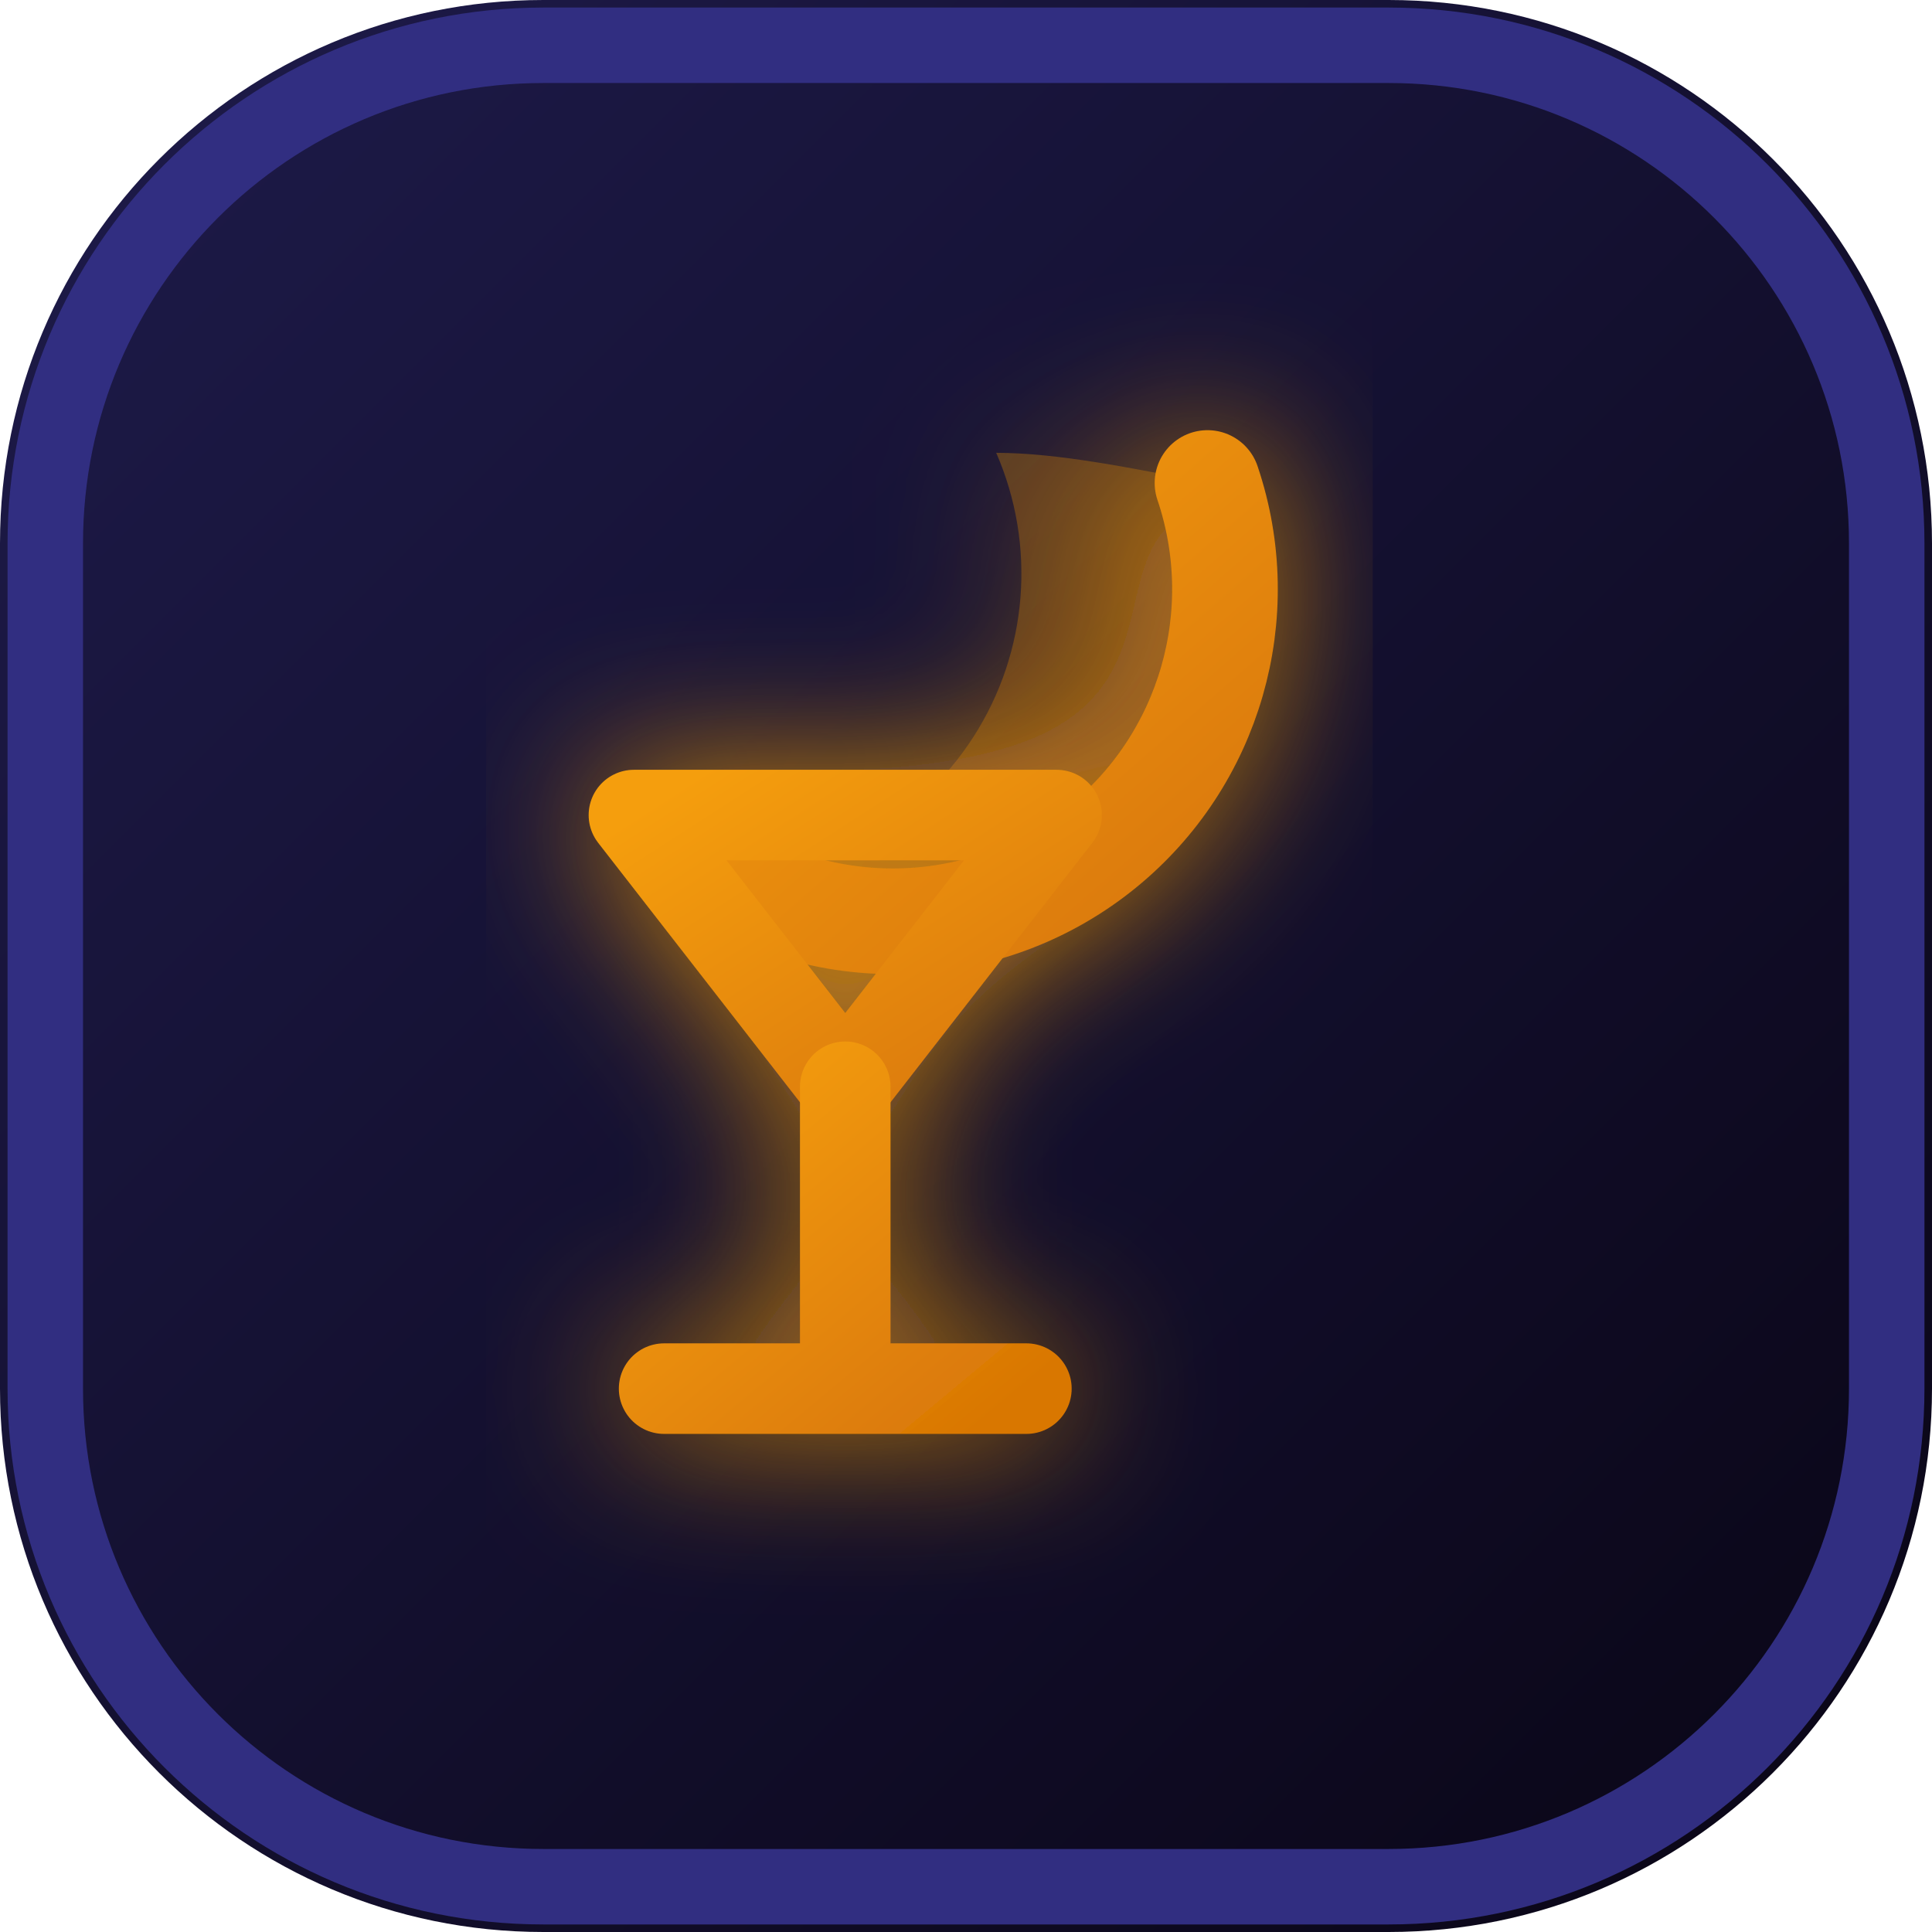
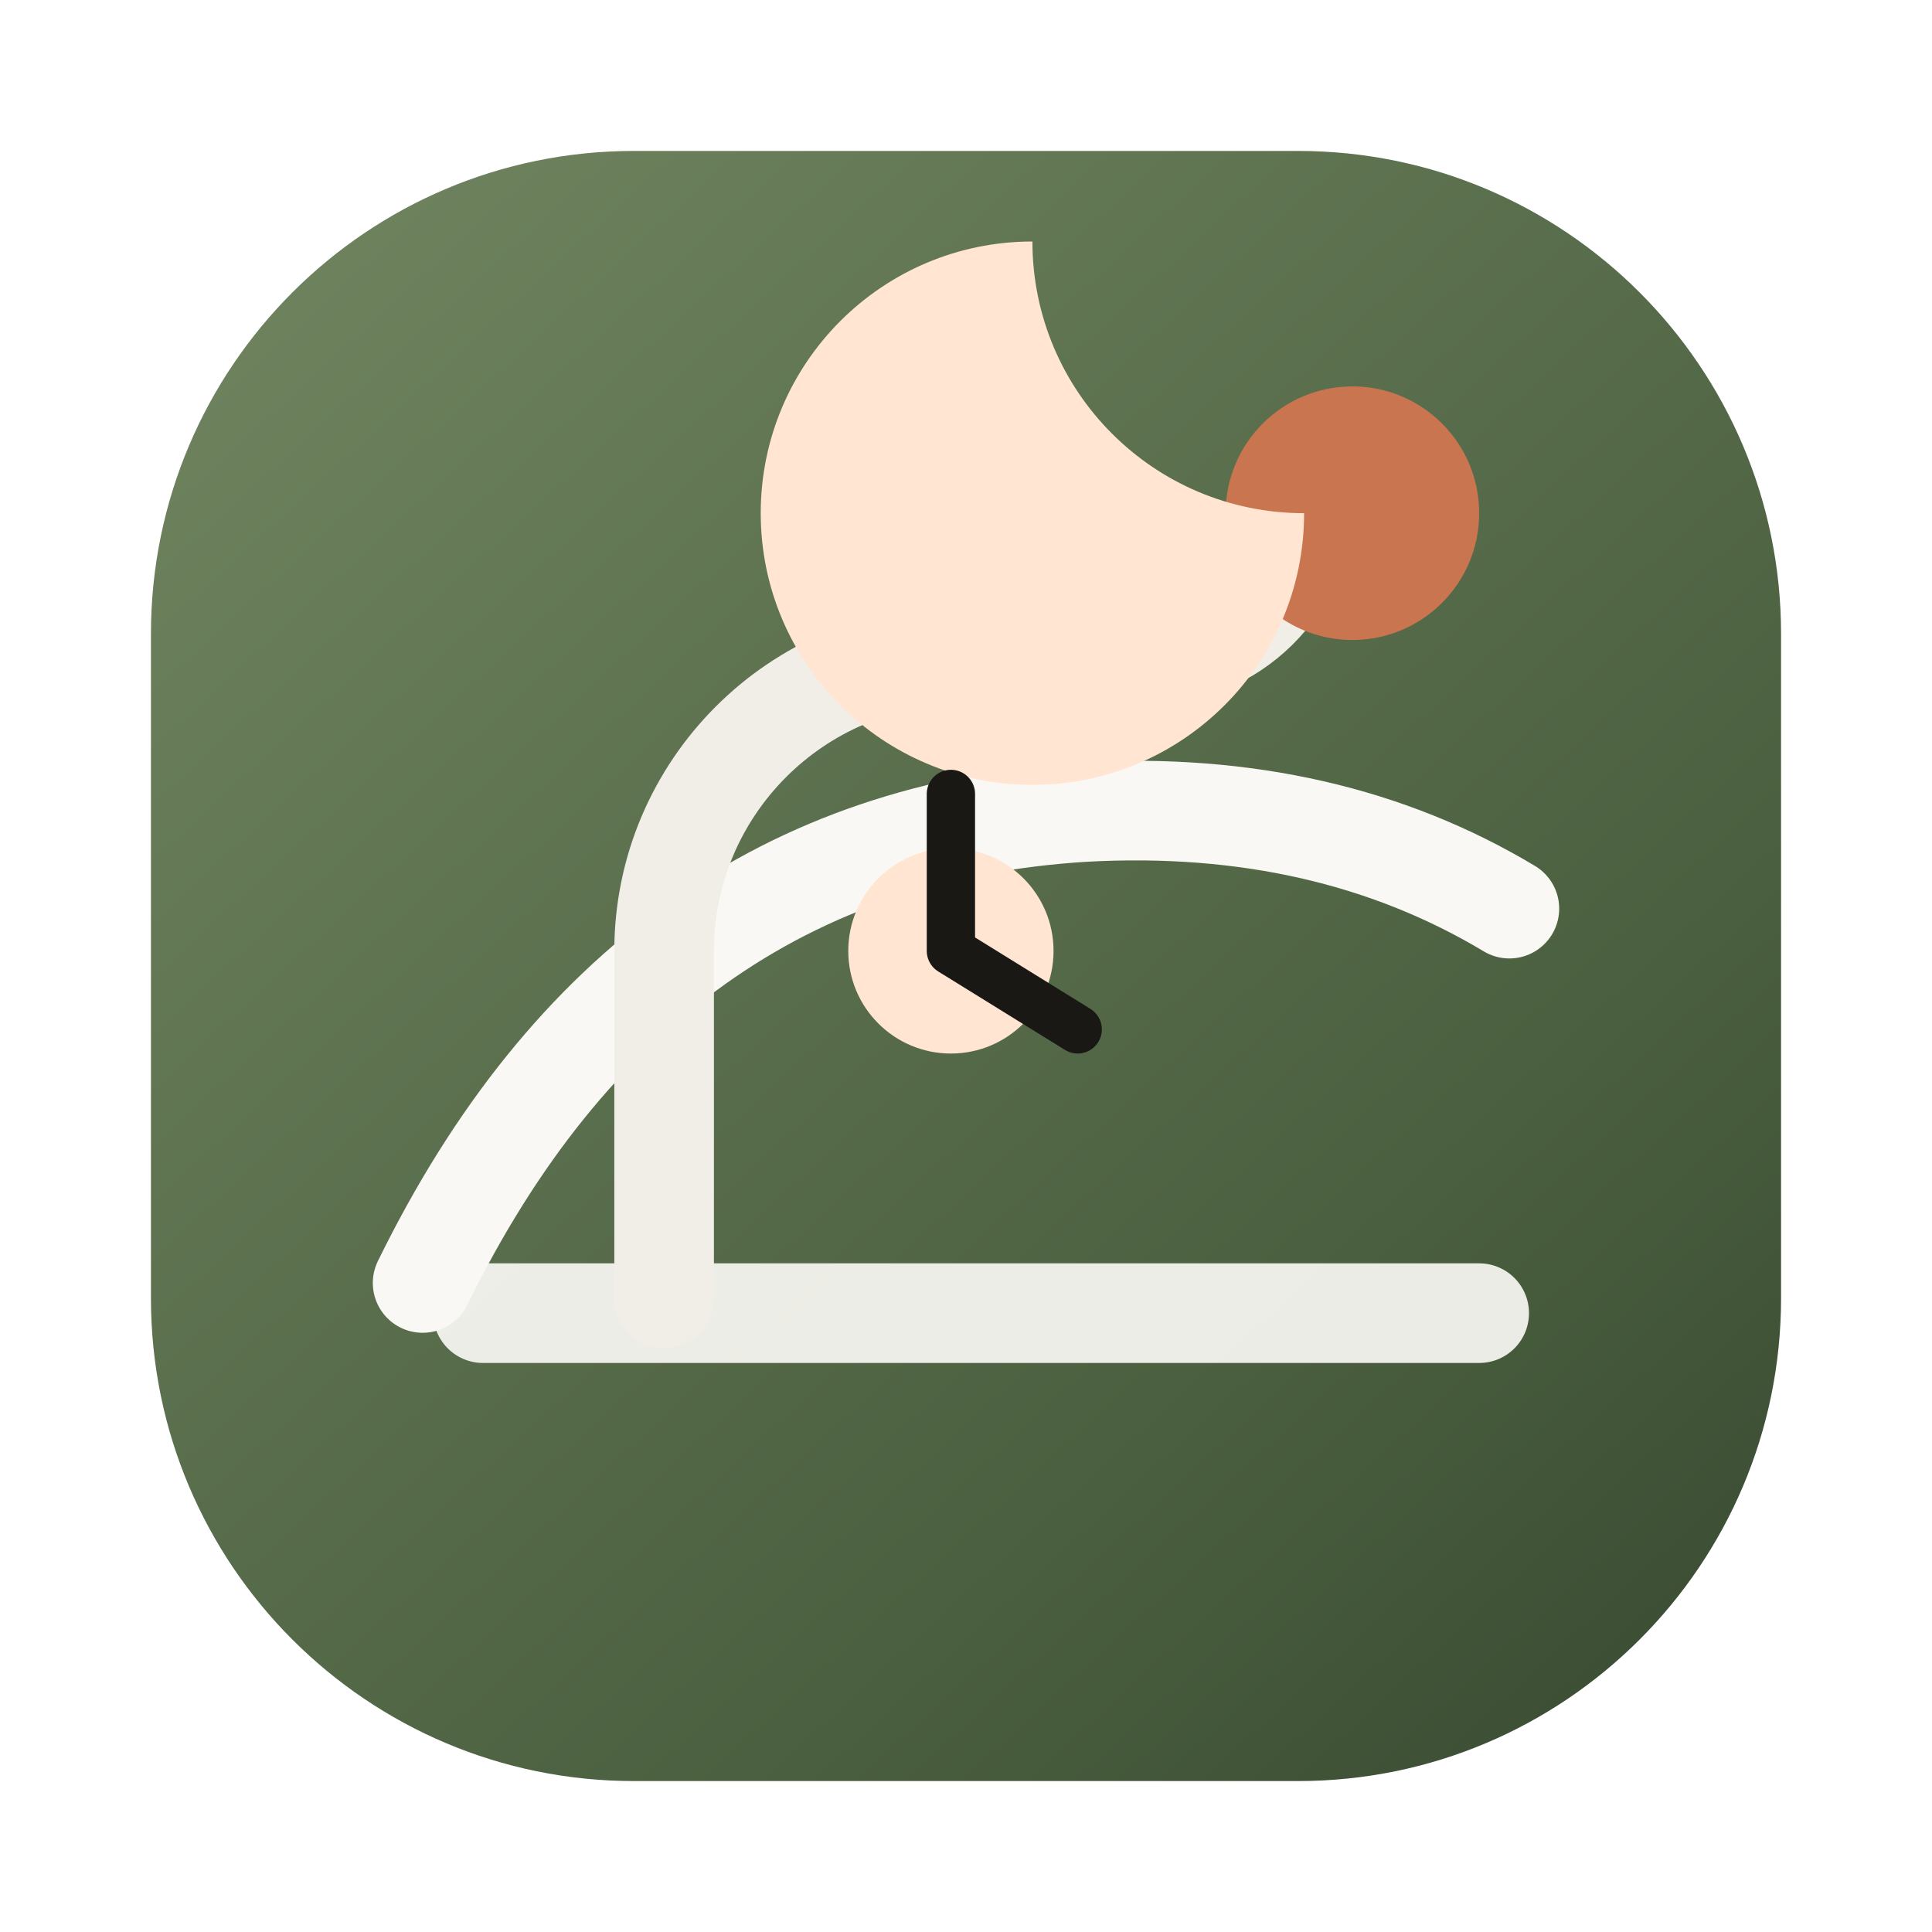
- <svg xmlns="http://www.w3.org/2000/svg" viewBox="0 0 64 64" fill="none">
+ <svg xmlns="http://www.w3.org/2000/svg" viewBox="0 0 64 64" role="img" aria-label="Offhours">
  <defs>
-     <linearGradient id="nightBg" x1="0" y1="0" x2="1" y2="1">
-       <stop offset="0%" stop-color="#1e1b4b" />
-       <stop offset="100%" stop-color="#090514" />
+     <linearGradient id="room" x1="9" y1="7" x2="56" y2="58" gradientUnits="userSpaceOnUse">
+       <stop stop-color="#6f835f" />
+       <stop offset="0.72" stop-color="#4a5f3f" />
+       <stop offset="1" stop-color="#3a4b32" />
    </linearGradient>
-     <linearGradient id="neonGlow" x1="0" y1="0" x2="1" y2="1">
-       <stop offset="0%" stop-color="#f59e0b" />
-       <stop offset="100%" stop-color="#d97706" />
-     </linearGradient>
-     <filter id="neon" x="-25%" y="-25%" width="150%" height="150%">
-       <feDropShadow dx="0" dy="0" stdDeviation="2.5" flood-color="#f59e0b" flood-opacity="0.8" />
-     </filter>
  </defs>
-   <rect width="64" height="64" rx="18" fill="url(#nightBg)" />
-   <rect x="1.5" y="1.5" width="61" height="61" rx="16.5" stroke="#312e81" stroke-width="2.5" />
-   <g filter="url(#neon)">
-     <path d="M 40 16 A 11 11 0 0 1 24 29 A 10 10 0 0 0 33 15 C 35 15 37.5 15.5 40 16 Z" fill="url(#neonGlow)" stroke="none" opacity="0.3" />
-     <path d="M 40 16 A 11 11 0 0 1 24 29" stroke="url(#neonGlow)" stroke-width="3.5" stroke-linecap="round" />
-     <path d="M 21 27 L 35 27 L 28 36 Z" stroke="url(#neonGlow)" stroke-width="3" stroke-linecap="round" stroke-linejoin="round" />
-     <path d="M 28 36 L 28 46 M 22 46 L 34 46" stroke="url(#neonGlow)" stroke-width="3" stroke-linecap="round" />
-   </g>
+   <rect x="5" y="5" width="54" height="54" rx="16" fill="url(#room)" />
+   <path d="M14 42.5c4.8-9.8 12.1-15 21.9-15.6 5.4-.3 10.1.8 14.1 3.2" fill="none" stroke="#faf8f4" stroke-width="3.3" stroke-linecap="round" />
+   <path d="M16 43.5h33" stroke="#faf8f4" stroke-width="3.3" stroke-linecap="round" opacity="0.92" />
+   <path d="M22 43V31.5c0-5.4 4.4-9.8 9.8-9.8H38c2.8 0 5.2-2.3 5.2-5.2" fill="none" stroke="#f1eee7" stroke-width="3.3" stroke-linecap="round" />
+   <circle cx="44.8" cy="17" r="4.2" fill="#c97550" />
+   <path d="M43.2 17a9 9 0 0 1-9-9 9 9 0 1 0 9 9Z" fill="#ffe5d2" />
+   <circle cx="31.5" cy="31.5" r="3.4" fill="#ffe5d2" />
+   <path d="M31.5 31.5v-5.2m0 5.2 4.2 2.6" stroke="#1a1814" stroke-width="1.6" stroke-linecap="round" />
</svg>
